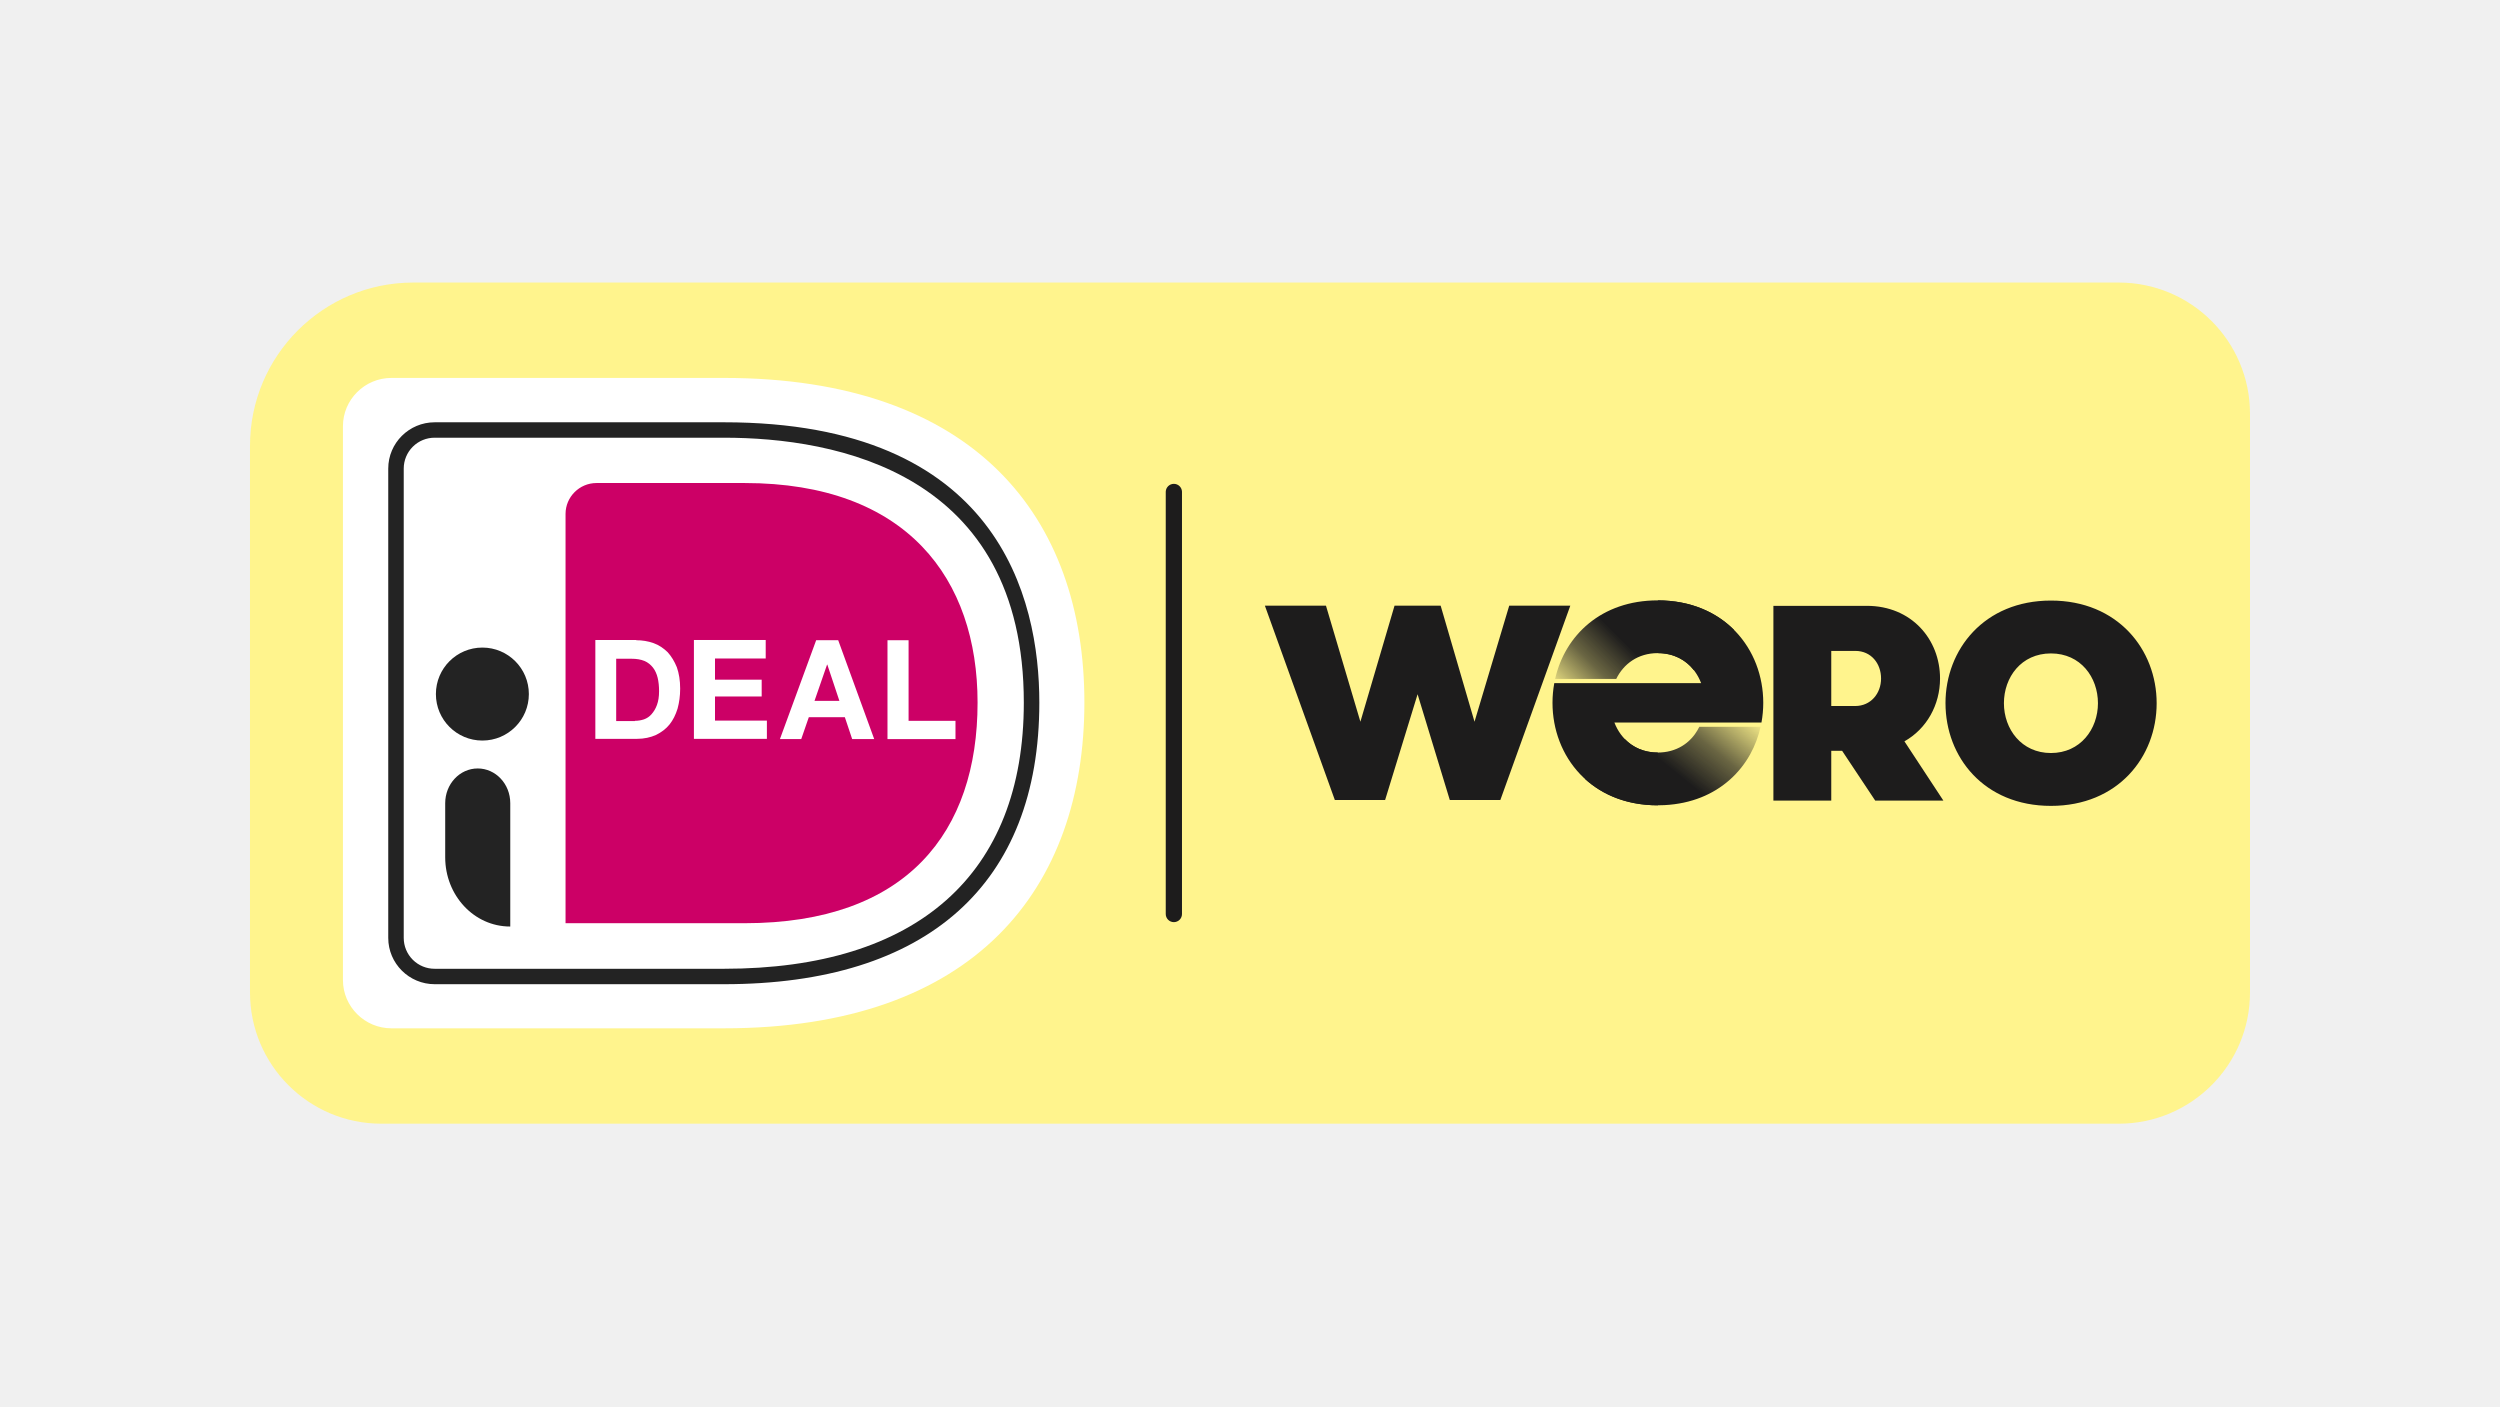
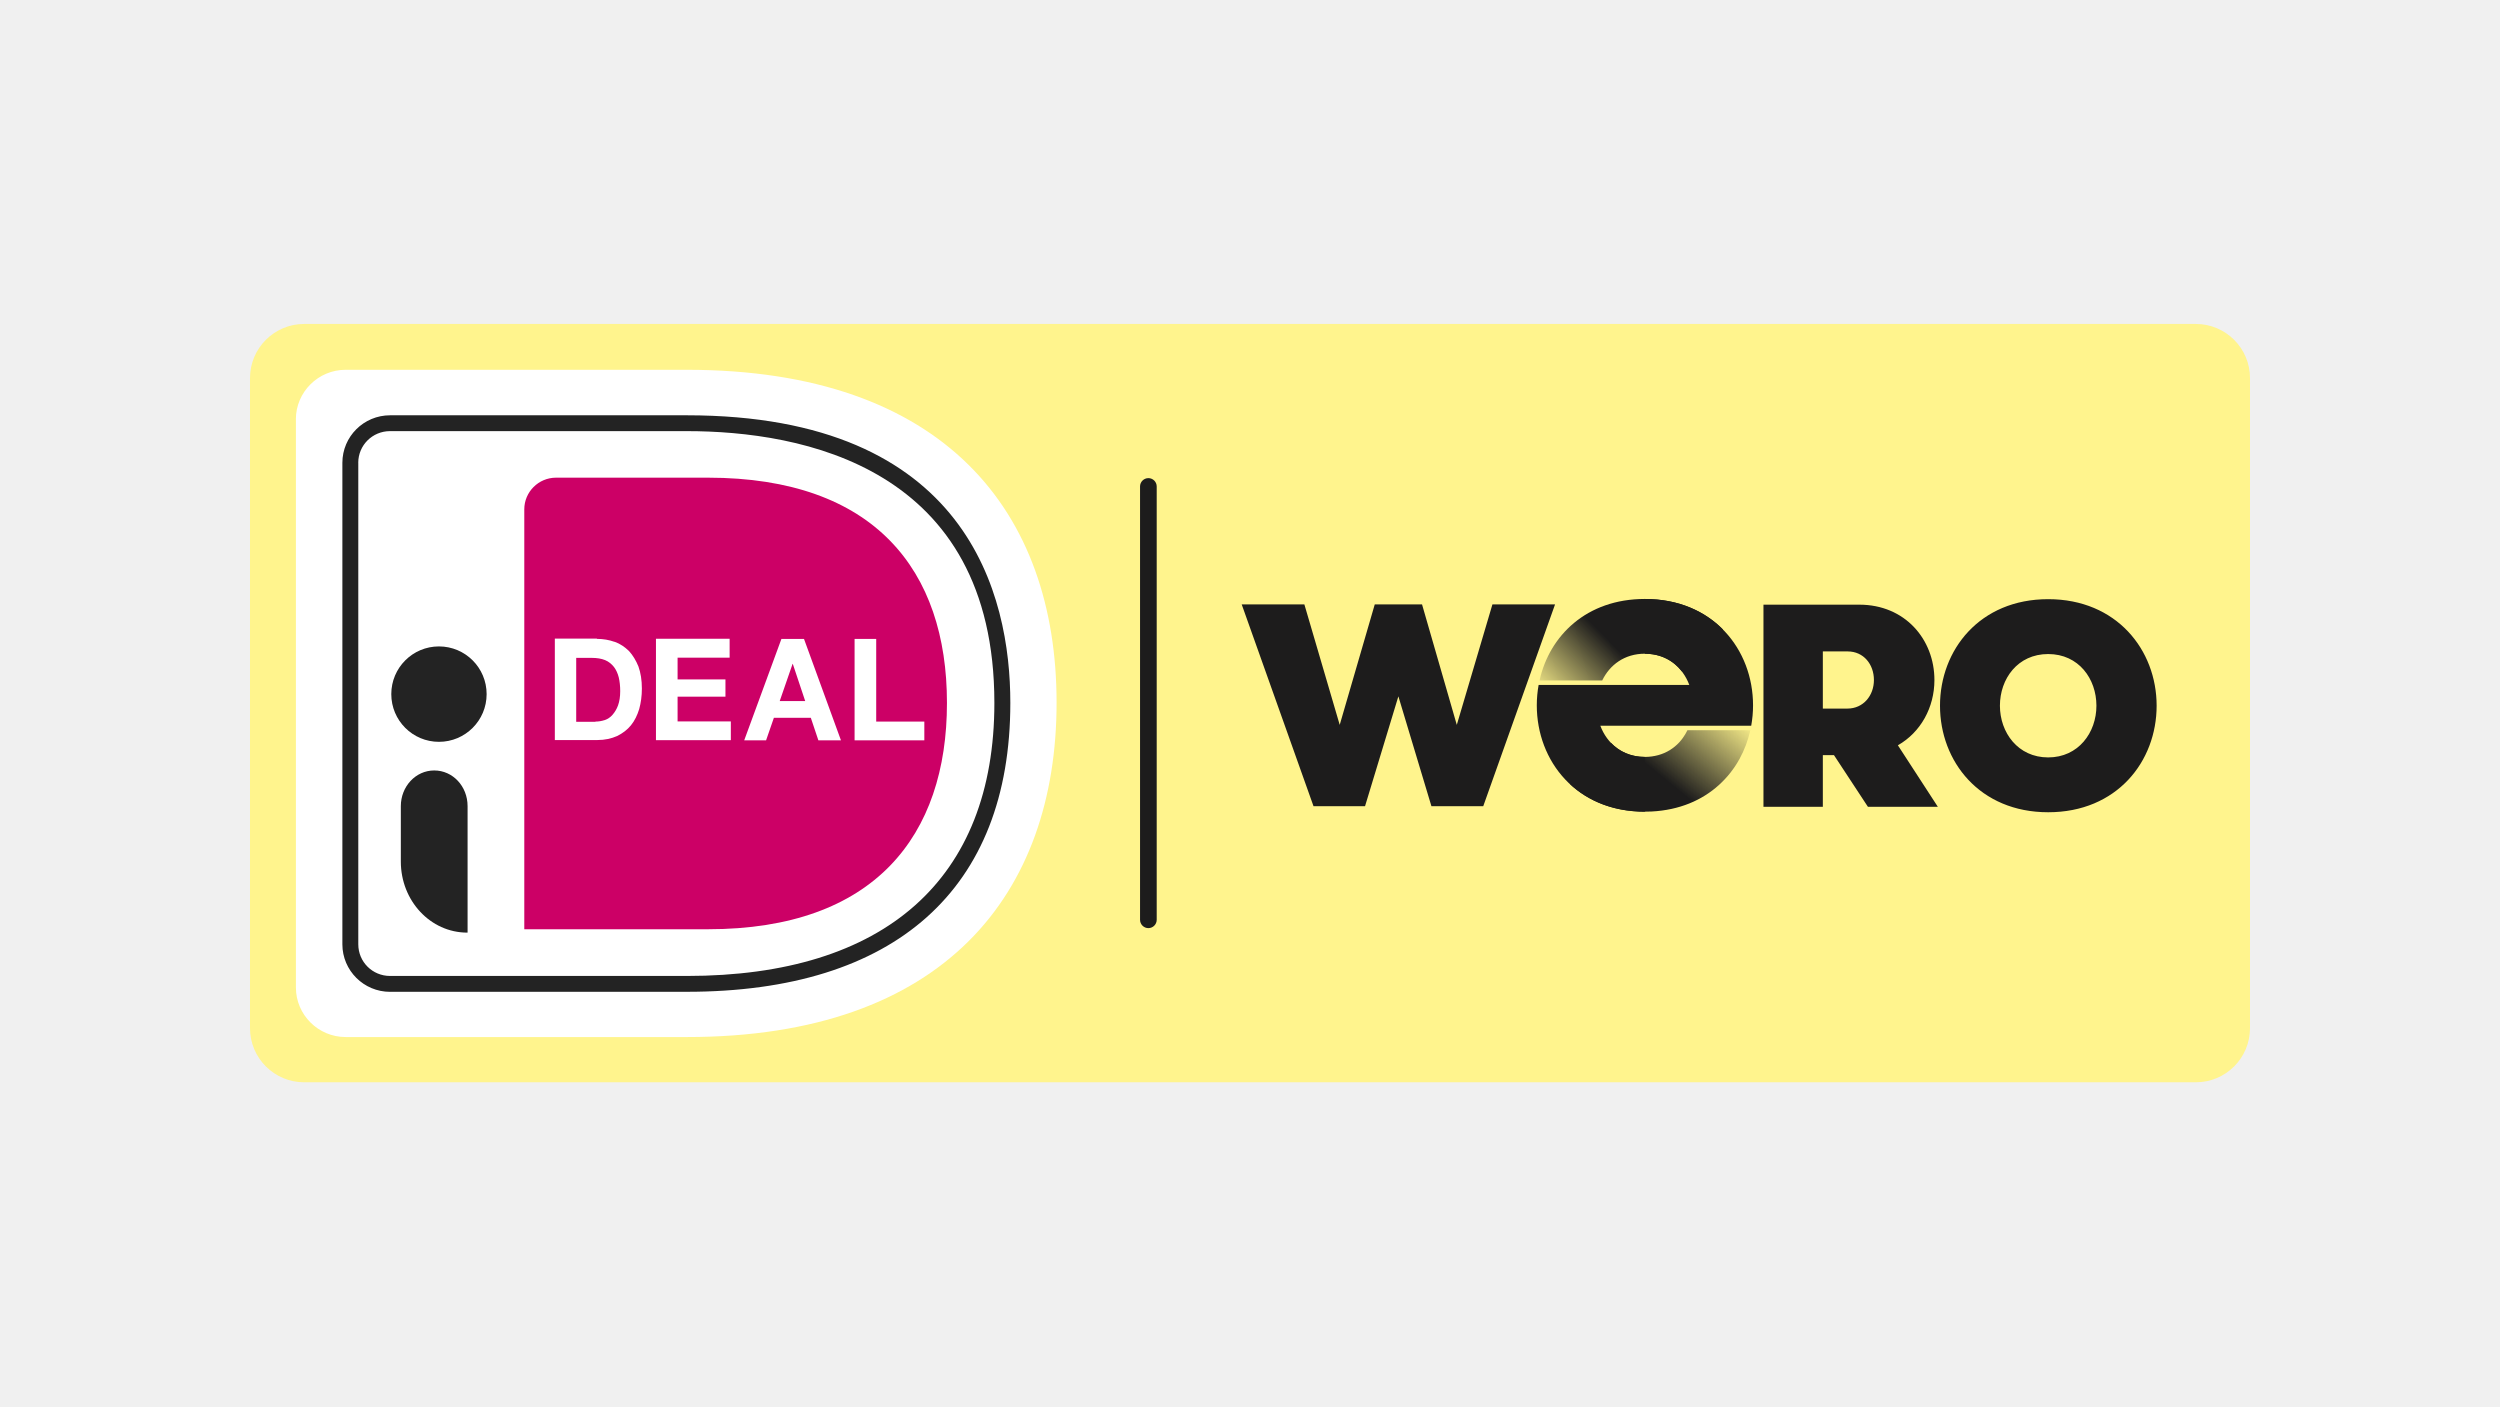
<svg xmlns="http://www.w3.org/2000/svg" width="640" height="360" viewBox="0 0 640 360">
  <defs>
-     <clipPath id="a" clipPathUnits="userSpaceOnUse">
-       <path d="M-283.906 0H19.942v127.788h-303.848Z" />
-     </clipPath>
-     <clipPath id="b" clipPathUnits="userSpaceOnUse">
-       <path d="M-14.12-105.975h303.847V21.813H-14.12Z" />
-     </clipPath>
-     <clipPath id="c" clipPathUnits="userSpaceOnUse">
-       <path d="M-47.939-92.645h303.848V35.143H-47.939Z" />
-     </clipPath>
-     <clipPath id="d" clipPathUnits="userSpaceOnUse">
-       <path d="M-23.356-99.53h303.848V28.26H-23.356Z" />
-     </clipPath>
-     <clipPath id="e" clipPathUnits="userSpaceOnUse">
-       <path d="M-59.844-61.425h303.848V66.363H-59.844Z" />
-     </clipPath>
-     <clipPath id="f" clipPathUnits="userSpaceOnUse">
-       <path d="M-78.348-73.45H225.5V54.34H-78.348Z" />
-     </clipPath>
-     <clipPath id="g" clipPathUnits="userSpaceOnUse">
-       <path d="M-87.706-69.75h303.848V58.038H-87.706Z" />
-     </clipPath>
-     <clipPath id="h" clipPathUnits="userSpaceOnUse">
-       <path d="M-100.054-73.45h303.848V54.338h-303.848Z" />
-     </clipPath>
-     <clipPath id="i" clipPathUnits="userSpaceOnUse">
-       <path d="M-35.304-58.208h303.848V69.58H-35.304Z" />
-     </clipPath>
-     <clipPath id="j" clipPathUnits="userSpaceOnUse">
-       <path d="M-39.505-29.955h303.848V97.833H-39.505Z" />
-     </clipPath>
-     <clipPath id="p" clipPathUnits="userSpaceOnUse">
-       <path d="M-140.358-30.619H163.49V97.17h-303.848Z" />
-     </clipPath>
-     <clipPath id="q">
-       <path fill="#fff" d="M0 0h177.91v41H0z" />
-     </clipPath>
-     <linearGradient id="r" x1="92.744" x2="74.755" y1="18.026" y2="40.31" gradientUnits="userSpaceOnUse">
+     <linearGradient id="a" x1="352.72" x2="330.2" y1="95.3" y2="67.73" gradientTransform="matrix(1 0 0 -1 0 184)" gradientUnits="userSpaceOnUse">
      <stop offset=".02" stop-color="#1d1c1c" stop-opacity="0" />
-       <stop offset=".39" stop-color="#1d1c1c" stop-opacity=".66" />
      <stop offset=".68" stop-color="#1d1c1c" />
    </linearGradient>
-     <linearGradient id="s" x1="61.27" x2="79.755" y1="23.018" y2="4.534" gradientUnits="userSpaceOnUse">
+     <linearGradient id="b" x1="313.44" x2="336.52" y1="89.45" y2="112.26" gradientTransform="matrix(1 0 0 -1 0 184)" gradientUnits="userSpaceOnUse">
      <stop offset=".02" stop-color="#1d1c1c" stop-opacity="0" />
-       <stop offset=".39" stop-color="#1d1c1c" stop-opacity=".66" />
      <stop offset=".68" stop-color="#1d1c1c" />
    </linearGradient>
  </defs>
-   <path d="M0 0h-263.964c-11.013 0-19.942 8.929-19.942 19.942v83.034c0 13.703 11.109 24.813 24.812 24.813H0c11.014 0 19.942-8.929 19.942-19.943V19.942C19.942 8.929 11.014 0 0 0" clip-path="url(#a)" style="fill:#fff48d;fill-opacity:1;fill-rule:nonzero;stroke:none" transform="matrix(1.68506 0 0 -1.68506 542.397 287.665)" />
-   <path d="M0 0v-84.161c0-4.028 3.311-7.324 7.36-7.324h50.525c38.197 0 54.757 21.278 54.757 49.514 0 28.09-16.56 49.295-54.757 49.295H7.36C3.311 7.324 0 4.028 0 0" clip-path="url(#b)" style="fill:#fff;fill-opacity:1;fill-rule:nonzero;stroke:none" transform="matrix(1.68506 0 0 -1.68506 87.794 109.091)" />
-   <path d="M0 0v-62.187h27.195c24.691 0 35.401 13.88 35.401 33.511 0 18.787-10.71 33.364-35.401 33.364H4.711C2.098 4.688 0 2.563 0 0" clip-path="url(#c)" style="fill:#c06;fill-opacity:1;fill-rule:nonzero;stroke:none" transform="matrix(1.68506 0 0 -1.68506 144.78 131.554)" />
-   <path d="M0 0a4.685 4.685 0 0 0 4.711 4.688h43.937c17.001 0 45.557-5.238 45.557-40.25 0-26.075-16.191-40.432-45.557-40.432H4.711A4.685 4.685 0 0 0 0-71.306Zm4.712-78.338H48.65c30.875 0 47.912 15.2 47.912 42.776 0 15.895-6.219 42.593-47.912 42.593H4.712C.811 7.031-2.353 3.882-2.353 0v-71.306c0-3.883 3.164-7.032 7.065-7.032" clip-path="url(#d)" style="fill:#232323;fill-opacity:1;fill-rule:evenodd;stroke:none" transform="matrix(1.68506 0 0 -1.68506 103.356 119.953)" />
-   <path d="M0 0a4.4 4.4 0 0 0-1.367-.221V-.26h-2.844v9.472h2.303c.792 0 1.44-.111 1.98-.333.54-.221.972-.592 1.296-.999s.576-.962.72-1.554.216-1.295.216-2.034c0-.852-.108-1.517-.324-2.109A4.3 4.3 0 0 0 1.152.777 2.7 2.7 0 0 0 0 0m1.477 11.581a7.7 7.7 0 0 1-2.627.443v.038h-6.228V-2.959h6.301c1.115 0 2.087.222 2.915.591.827.408 1.512.925 2.052 1.592.539.665.935 1.479 1.223 2.404.252.926.396 1.924.396 3.034 0 1.258-.18 2.331-.504 3.256-.359.888-.828 1.665-1.403 2.294-.613.592-1.296 1.073-2.125 1.369" clip-path="url(#e)" style="fill:#fff;fill-opacity:1;fill-rule:evenodd;stroke:none" transform="matrix(1.68506 0 0 -1.68506 164.84 184.161)" />
-   <path d="M0 0v-2.775h-7.703v-3.218h7.091v-2.553h-7.091v-3.664H.18v-2.774h-11.087V.037H0Z" clip-path="url(#f)" style="fill:#fff;fill-opacity:1;fill-rule:nonzero;stroke:none" transform="matrix(1.68506 0 0 -1.68506 196.02 163.899)" />
-   <path d="m0 0 1.836-5.512h-3.78L-.035 0Zm7.127-11.32L1.656 3.7h-3.348l-5.507-15.02h3.239l1.152 3.329h5.472l1.115-3.329z" clip-path="url(#g)" style="fill:#fff;fill-opacity:1;fill-rule:evenodd;stroke:none" transform="matrix(1.68506 0 0 -1.68506 211.79 170.133)" />
-   <path d="M0 0v-12.246h7.127v-2.775H-3.204V0Z" clip-path="url(#h)" style="fill:#fff;fill-opacity:1;fill-rule:nonzero;stroke:none" transform="matrix(1.68506 0 0 -1.68506 232.596 163.898)" />
-   <path d="M0 0a7.06 7.06 0 0 1 7.061 7.063A7.06 7.06 0 0 1 0 14.126a7.06 7.06 0 0 1-7.061-7.063A7.06 7.06 0 0 1 0 0" clip-path="url(#i)" style="fill:#232323;fill-opacity:1;fill-rule:nonzero;stroke:none" transform="matrix(1.68506 0 0 -1.68506 123.489 189.582)" />
-   <path d="M0 0c-5.464 0-9.85 4.721-9.85 10.52v8.215c0 2.9 2.193 5.279 4.942 5.279 2.715 0 4.943-2.341 4.943-5.279V0Z" clip-path="url(#j)" style="fill:#232323;fill-opacity:1;fill-rule:nonzero;stroke:none" transform="matrix(1.68506 0 0 -1.68506 130.569 237.19)" />
-   <path d="M0 0c-.681 0-1.234.553-1.234 1.234v64.17a1.235 1.235 0 0 0 2.468 0V1.234C1.234.553.681 0 0 0" clip-path="url(#p)" style="fill:#1d1c1c;fill-opacity:1;fill-rule:nonzero;stroke:none" transform="matrix(1.68506 0 0 -1.68506 300.51 236.07)" />
-   <g clip-path="url(#q)" transform="translate(323.807 153.694)scale(1.28321)">
-     <path fill="#1d1c1c" d="M135.783 20.52c0-10.712 7.716-20.48 21.037-20.48s21.09 9.768 21.09 20.48S170.196 41 156.82 41s-21.035-9.768-21.035-20.48Zm30.416 0c0-5.163-3.442-9.935-9.379-9.935-5.938 0-9.38 4.774-9.38 9.935 0 5.16 3.498 9.935 9.38 9.935s9.379-4.775 9.379-9.935m-38.607 7.603c4.441-2.498 7.104-7.27 7.104-12.544 0-7.825-5.718-14.487-14.598-14.487H101.45v38.853h11.545V30.01h2.165l6.603 9.935h13.599zm-9.823-7.048h-4.774v-10.99h4.829c3.109 0 5.107 2.498 5.107 5.496s-2.054 5.496-5.162 5.496zM48.75 1.052 41.824 24.21 35.066 1.052H25.87L19.057 24.21l-6.87-23.157H0l13.96 38.78h10.026l6.481-21.107 6.428 21.107h10.08l13.962-38.78Zm29.655 29.305h-.028c-4.318 0-7.346-2.577-8.646-5.988H99.07c.236-1.284.358-2.598.358-3.928C99.428 9.757 91.738.014 78.405 0v10.527c4.344.012 7.342 2.584 8.628 5.989H57.736a22 22 0 0 0-.354 3.927c0 10.692 7.7 20.444 20.995 20.444h.028V30.36z" />
-     <path fill="url(#r)" d="M78.377 40.884c.451 0 .895-.014 1.335-.034 2.702-.137 5.153-.68 7.34-1.557a19.5 19.5 0 0 0 5.738-3.54 19.3 19.3 0 0 0 4.027-5.044c.95-1.71 1.644-3.56 2.08-5.491H86.671a10 10 0 0 1-.874 1.469c-.456.629-.99 1.2-1.596 1.693a8.6 8.6 0 0 1-2.036 1.23 9 9 0 0 1-2.45.662c-.43.055-.874.088-1.334.088-2.75 0-4.978-1.048-6.567-2.688l-7.947 7.948c3.536 3.229 8.442 5.264 14.516 5.264z" style="fill:url(#r)" />
-     <path fill="url(#s)" d="M78.378 0C67.102 0 59.85 7.013 57.908 15.67h12.189c1.457-2.983 4.328-5.143 8.28-5.143 3.151 0 5.596 1.346 7.194 3.382l8.02-8.02C90.008 2.302 84.857.002 78.375.002Z" style="fill:url(#s)" />
+   <g transform="translate(-59.57 241.949)scale(1.06667)">
+     <rect width="480" height="182" x="115.846" y="-149.077" class="cls-9" rx="13" ry="13" style="fill:#fff48d;stroke-width:0" />
+     <path d="M11.02 22.87v136.4c0 6.53 5.37 11.87 11.93 11.87h81.89c61.91 0 88.74-34.49 88.74-80.25S166.74 11 104.83 11H22.94c-6.56 0-11.93 5.34-11.93 11.87z" class="cls-8" style="fill:#fff;stroke-width:0" transform="translate(115.846 -149.077)" />
+     <path d="M65.83 44.48v100.79h44.07c40.02 0 57.37-22.5 57.37-54.31s-17.36-54.07-57.37-54.07H73.46c-4.23 0-7.63 3.44-7.63 7.6z" class="cls-7" style="fill:#c06;stroke-width:0" transform="translate(115.846 -149.077)" />
+     <path d="M33.62 160.28h71.21c50.04 0 77.65-24.63 77.65-69.33 0-25.76-10.08-69.03-77.65-69.03H33.62c-6.32 0-11.45 5.1-11.45 11.4v115.57c0 6.29 5.13 11.4 11.45 11.4zM25.98 33.32c0-4.21 3.4-7.6 7.63-7.6h71.21c27.55 0 73.83 8.49 73.83 65.23 0 42.26-26.24 65.53-73.83 65.53h-71.2c-4.23 0-7.63-3.38-7.63-7.6V33.32Z" class="cls-2" style="fill:#232323;fill-rule:evenodd;stroke-width:0" transform="translate(115.846 -149.077)" />
+     <path d="M87.51 76.3c-1.34-.48-2.74-.72-4.26-.72v-.06H73.16v24.34h10.21c1.81 0 3.38-.36 4.73-.96 1.34-.66 2.45-1.5 3.33-2.58s1.52-2.4 1.98-3.9c.41-1.5.64-3.12.64-4.92 0-2.04-.29-3.78-.82-5.28-.58-1.44-1.34-2.7-2.27-3.72-.99-.96-2.1-1.74-3.44-2.22zm-2.39 18.77c-.76.24-1.46.36-2.22.36v.06h-4.61V80.14h3.73c1.28 0 2.33.18 3.21.54s1.58.96 2.1 1.62.93 1.56 1.17 2.52c.23.96.35 2.1.35 3.3 0 1.38-.18 2.46-.52 3.42a7.1 7.1 0 0 1-1.34 2.28 4.3 4.3 0 0 1-1.87 1.26z" class="cls-3" style="fill:#fff;fill-rule:evenodd;stroke-width:0" transform="translate(115.846 -149.077)" />
+     <path d="M115.11 75.59v4.5h-12.49v5.22h11.49v4.14h-11.49v5.94h12.78v4.5H97.43V75.55h17.68v.06z" class="cls-8" style="fill:#fff;stroke-width:0" transform="translate(115.846 -149.077)" />
+     <path d="m141.83 99.93-8.87-24.34h-5.42l-8.93 24.34h5.25l1.87-5.4h8.87l1.81 5.4h5.43zm-11.56-18.35 2.98 8.93h-6.12l3.09-8.93h.06z" class="cls-3" style="fill:#fff;fill-rule:evenodd;stroke-width:0" transform="translate(115.846 -149.077)" />
+     <path d="M150.29 75.58v19.85h11.55v4.5H145.1V75.59h5.19z" class="cls-8" style="fill:#fff;stroke-width:0" transform="translate(115.846 -149.077)" />
+     <path d="M45.35 100.29c6.32 0 11.44-5.12 11.44-11.45s-5.12-11.45-11.44-11.45-11.44 5.12-11.44 11.45 5.12 11.45 11.44 11.45M52.16 146.08c-8.86 0-15.96-7.65-15.96-17.05v-13.31c0-4.7 3.55-8.56 8.01-8.56s8.01 3.8 8.01 8.56v30.36z" class="cls-6" style="fill:#232323;stroke-width:0" transform="translate(115.846 -149.077)" />
+     <path d="M405.6 91.62c0-13.38 9.52-25.57 25.96-25.57s26.03 12.2 26.03 25.57-9.52 25.57-26.03 25.57c-16.44 0-25.96-12.2-25.96-25.57m37.54 0c0-6.45-4.25-12.4-11.58-12.4s-11.58 5.96-11.58 12.4 4.32 12.41 11.58 12.41 11.58-5.96 11.58-12.41M395.49 101.12c5.48-3.12 8.77-9.08 8.77-15.66 0-9.77-7.06-18.09-18.02-18.09h-23.01v48.51h14.25v-12.4h2.67l8.15 12.4h16.78zm-12.12-8.81h-5.89V78.59h5.96c3.84 0 6.3 3.12 6.3 6.86s-2.54 6.86-6.37 6.86M298.18 67.31l-8.55 28.91-8.34-28.91h-11.35l-8.41 28.91-8.48-28.91h-15.04l17.23 48.42h12.37l8-26.36 7.93 26.36h12.44l17.23-48.42h-15.04zM334.78 103.91h-.03c-5.33 0-9.07-3.22-10.67-7.48h36.21c.29-1.6.44-3.24.44-4.9 0-13.34-9.49-25.51-25.95-25.52v13.14c5.36.01 9.06 3.23 10.65 7.48h-36.16c-.29 1.6-.44 3.24-.44 4.9 0 13.35 9.5 25.53 25.91 25.53h.03v-13.15z" class="cls-5" style="fill:#1d1c1c;stroke-width:0" transform="translate(115.846 -149.077)" />
+     <path d="M334.75 117.05c.56 0 1.11-.02 1.65-.04 3.33-.17 6.36-.85 9.06-1.94s5.07-2.6 7.08-4.42a24 24 0 0 0 4.97-6.3c1.17-2.14 2.03-4.45 2.57-6.86h-15.09c-.31.64-.67 1.26-1.08 1.83-.56.79-1.22 1.5-1.97 2.11-.75.62-1.59 1.14-2.51 1.54s-1.93.68-3.02.83c-.53.07-1.08.11-1.65.11-3.39 0-6.14-1.31-8.11-3.36l-9.81 9.92c4.36 4.03 10.41 6.57 17.91 6.57z" class="cls-1" style="fill:url(#a);stroke-width:0" transform="translate(115.846 -149.077)" />
+     <path d="M334.75 66c-13.92 0-22.87 8.76-25.26 19.56h15.04c1.8-3.72 5.34-6.42 10.22-6.42 3.89 0 6.91 1.68 8.88 4.22l9.9-10.01c-4.42-4.48-10.78-7.35-18.77-7.35Z" class="cls-4" style="fill:url(#b);stroke-width:0" transform="translate(115.846 -149.077)" />
+     <path d="M331.456-4.077c-1.1 0-2-.9-2-2v-104c0-1.1.9-2 2-2s2 .9 2 2v104c0 1.1-.9 2-2 2" class="cls-5" style="fill:#1d1c1c;stroke-width:0" />
  </g>
</svg>
